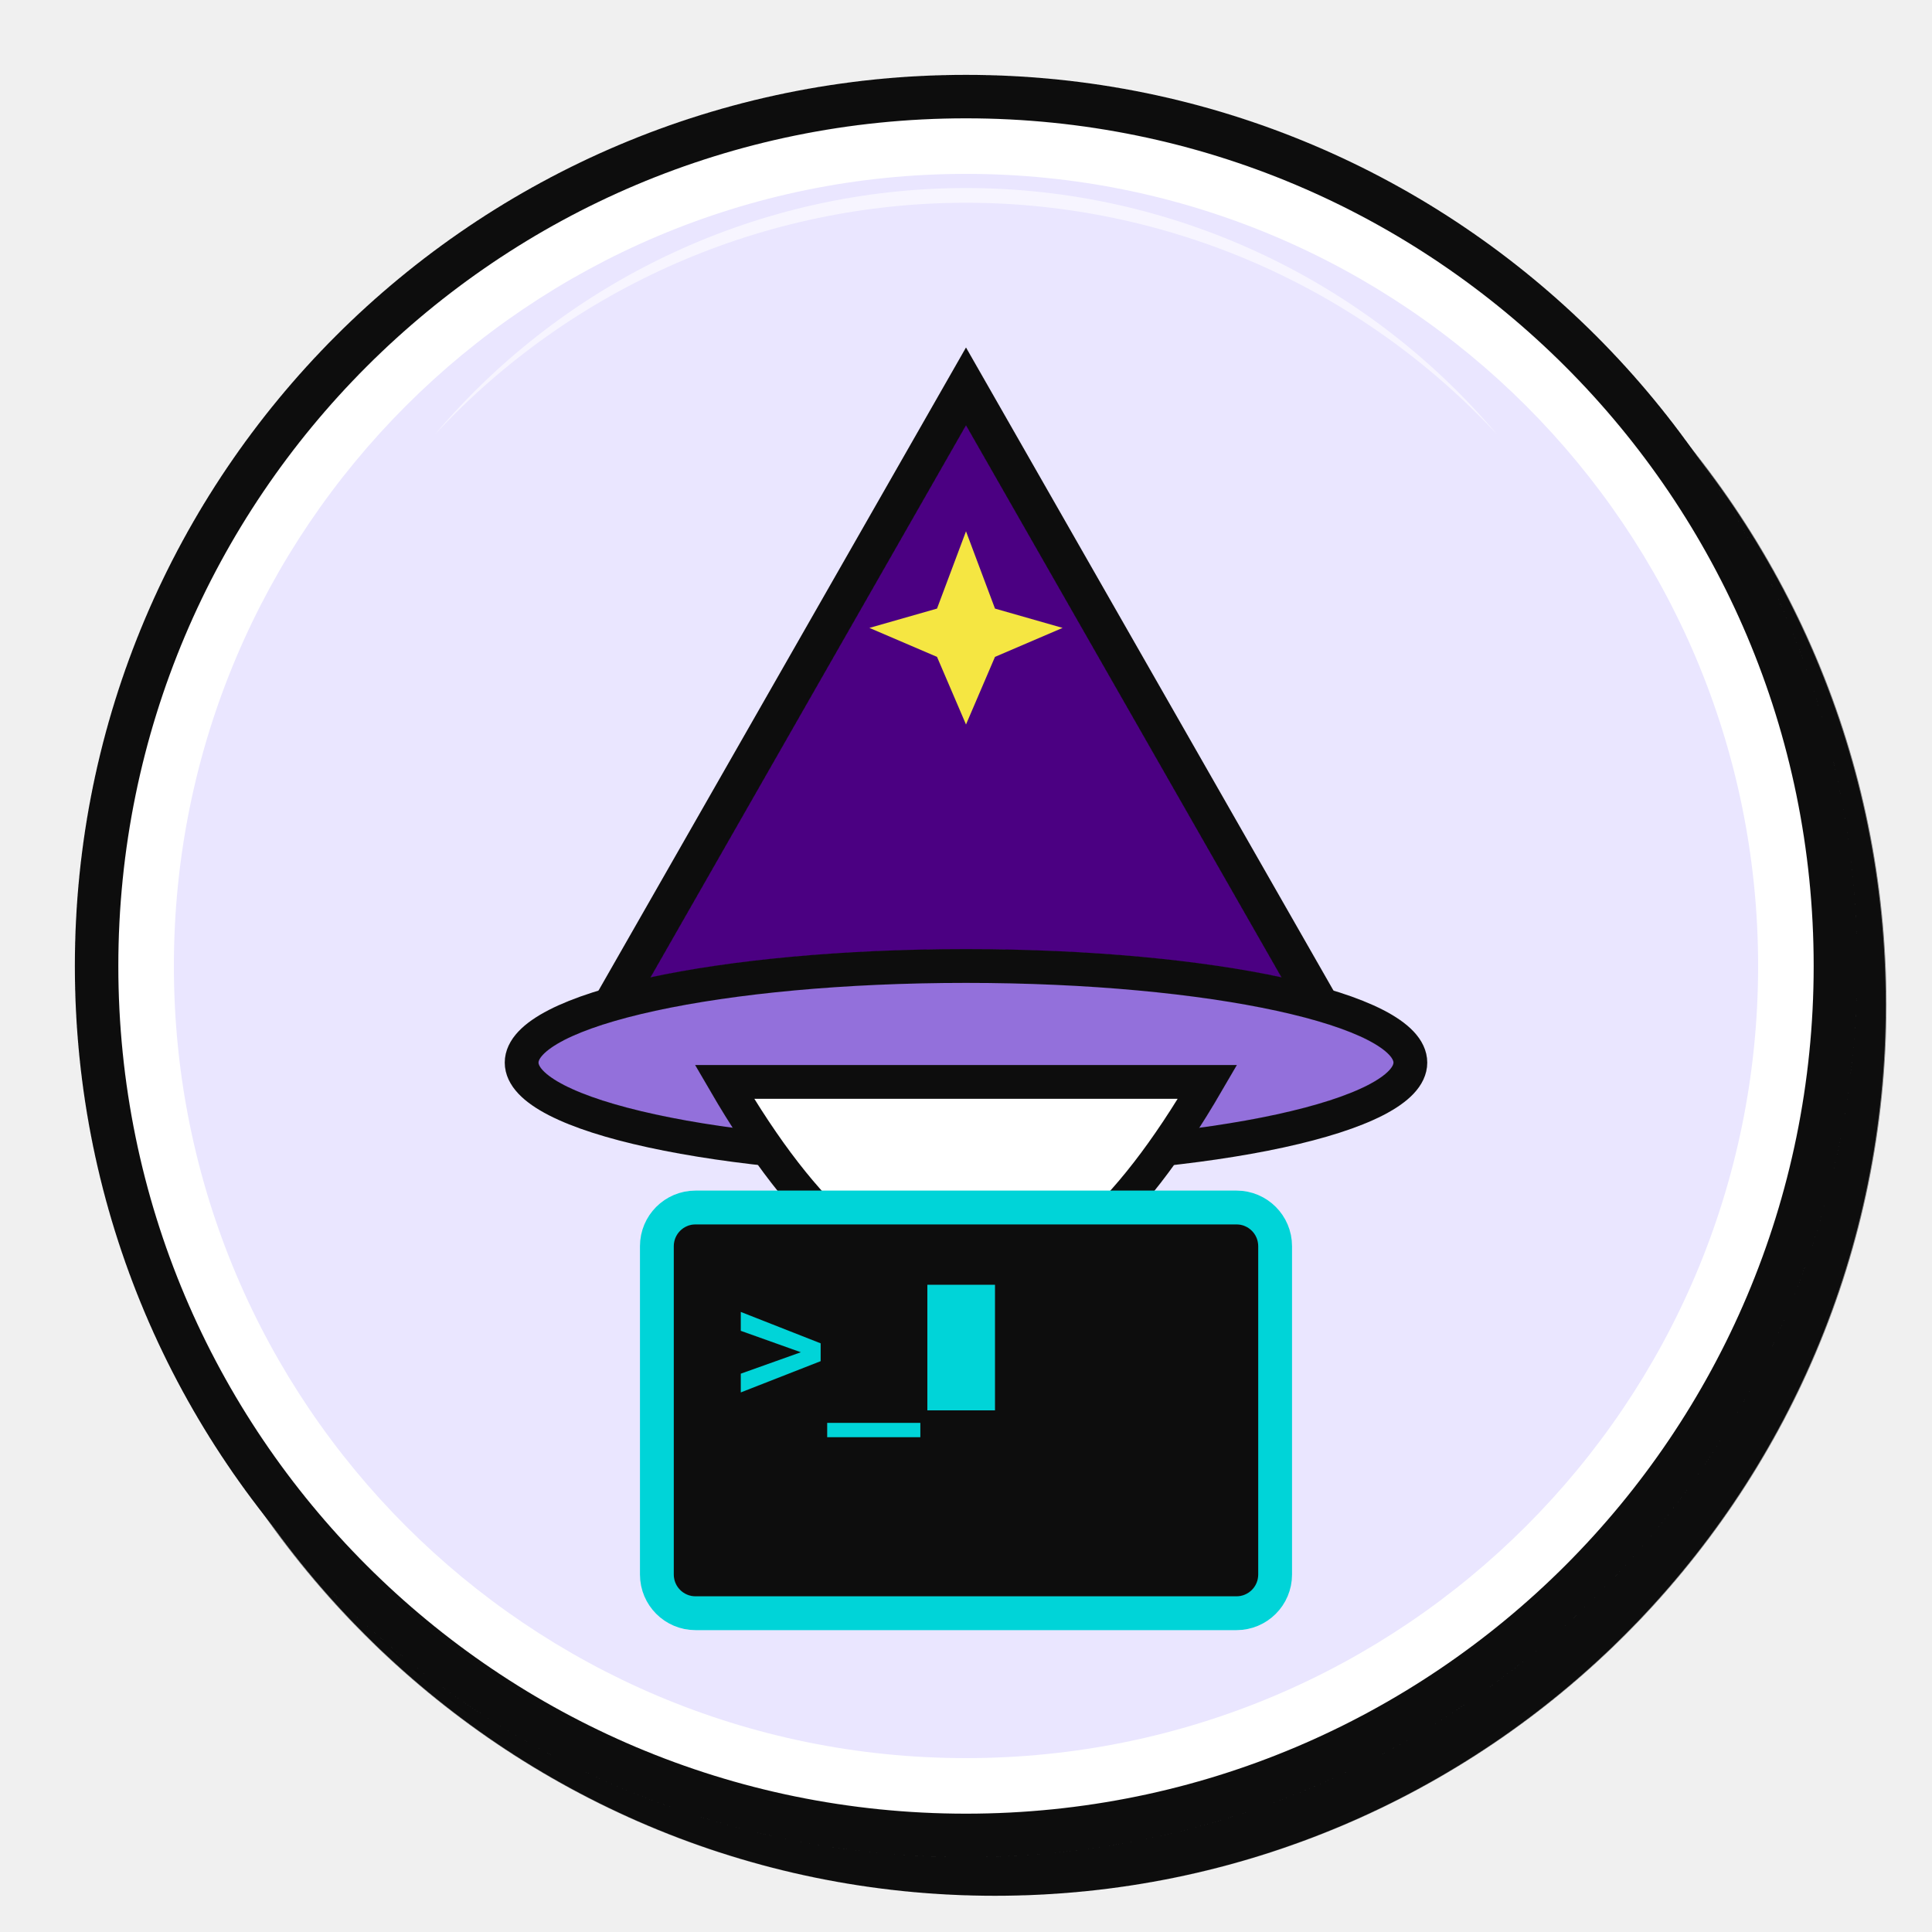
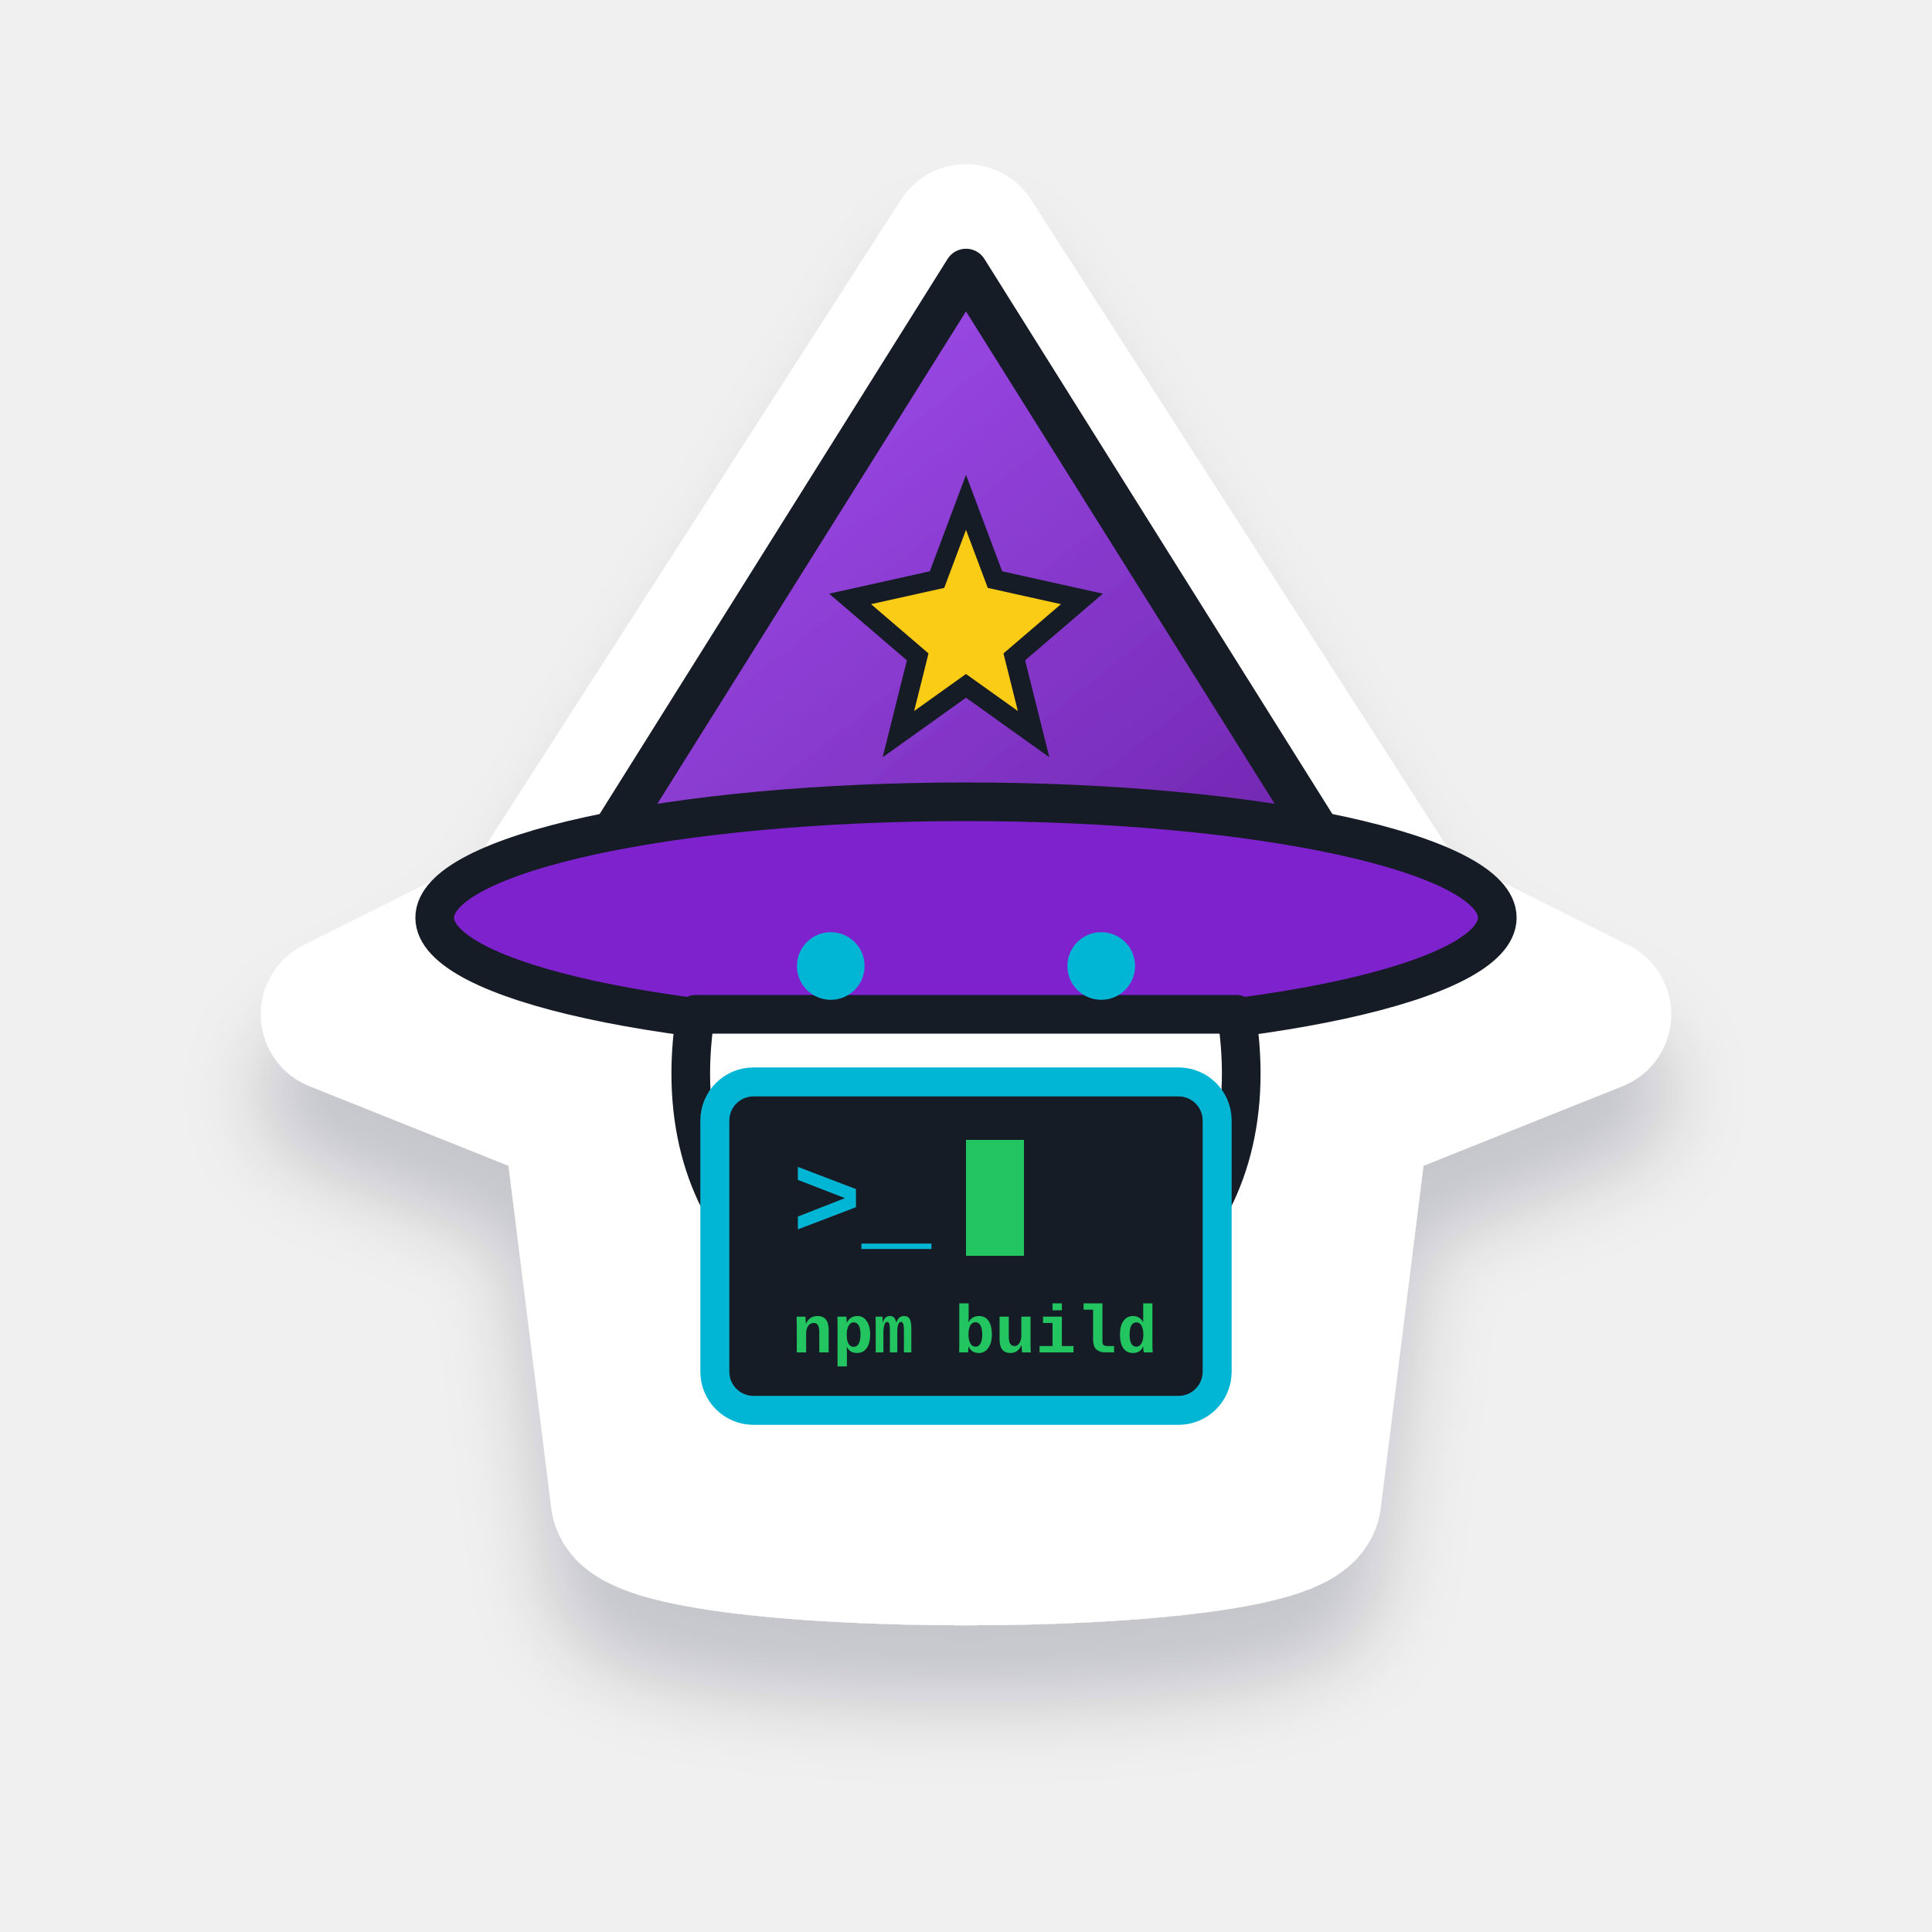
<svg xmlns="http://www.w3.org/2000/svg" viewBox="0 0 200 200" width="100%" height="100%">
  <defs>
-     <filter id="sticker-shadow" x="-10%" y="-10%" width="130%" height="130%">
-       <feDropShadow dx="3" dy="4" stdDeviation="0" flood-color="#111111" flood-opacity="1" />
+     <filter id="wiz-shadow" x="-20%" y="-20%" width="140%" height="140%">
+       <feDropShadow dx="0" dy="8" stdDeviation="4" flood-color="#181A26" flood-opacity="0.18" />
    </filter>
-     <linearGradient id="holo-grad" x1="0%" y1="0%" x2="100%" y2="100%">
-       <stop offset="0%" stop-color="#00D4D8" />
-       <stop offset="50%" stop-color="#FF6EB4" />
-       <stop offset="100%" stop-color="#F5E642" />
+     <linearGradient id="hatGrad" x1="0%" y1="0%" x2="100%" y2="100%">
+       <stop offset="0%" stop-color="#A855F7" />
+       <stop offset="100%" stop-color="#6B21A8" />
    </linearGradient>
  </defs>
-   <g filter="url(#sticker-shadow)">
-     <circle cx="100" cy="100" r="90" fill="#FFFFFF" stroke="#111111" stroke-width="4.5" />
-     <circle cx="100" cy="100" r="82" fill="#EAE6FF" />
-     <path d="M 60 110 L 100 40 L 140 110 Z" fill="#4B0082" stroke="#111111" stroke-width="4" />
-     <ellipse cx="100" cy="110" rx="46" ry="10" fill="#9370DB" stroke="#111111" stroke-width="3.5" />
-     <polygon points="100,55 103,63 110,65 103,68 100,75 97,68 90,65 97,63" fill="#F5E642" />
-     <path d="M 75 112 Q 100 155 125 112 Z" fill="#FFFFFF" stroke="#111111" stroke-width="3.5" />
-     <rect x="68" y="125" width="64" height="42" rx="4" fill="#111111" stroke="#00D4D8" stroke-width="3.5" />
-     <text x="76" y="145" font-family="monospace" font-size="16" font-weight="bold" fill="#00D4D8">&gt;_</text>
-     <rect x="96" y="133" width="7" height="13" fill="#00D4D8" />
-     <path d="M 45 45 A 75 75 0 0 1 155 45 A 72 72 0 0 0 45 45 Z" fill="#FFFFFF" opacity="0.6" />
+   <g filter="url(#wiz-shadow)">
+     <path d="M 100 25 L 145 95 L 165 105 L 140 115 L 135 155 C 135 162, 65 162, 65 155 L 60 115 L 35 105 L 55 95 Z" fill="#FFFFFF" stroke="#FFFFFF" stroke-width="16" stroke-linejoin="round" />
+     <path d="M 100 28 L 142 95 L 58 95 Z" fill="url(#hatGrad)" stroke="#181A26" stroke-width="4.5" stroke-linejoin="round" />
+     <ellipse cx="100" cy="95" rx="55" ry="12" fill="#7E22CE" stroke="#181A26" stroke-width="4" />
+     <polygon points="100,52 103,60 112,62 105,68 107,76 100,71 93,76 95,68 88,62 97,60" fill="#FACC15" stroke="#181A26" stroke-width="2" />
+     <path d="M 72 105 C 65 150, 135 150, 128 105 Z" fill="#FFFFFF" stroke="#181A26" stroke-width="4" stroke-linejoin="round" />
+     <rect x="74" y="112" width="52" height="34" rx="4" fill="#181A26" stroke="#06B6D4" stroke-width="3" />
+     <text x="82" y="128" font-family="'Courier New', monospace" font-size="12" font-weight="900" fill="#06B6D4">&gt;_</text>
+     <rect x="100" y="118" width="6" height="12" fill="#22C55E" />
+     <text x="82" y="140" font-family="'Courier New', monospace" font-size="7" font-weight="900" fill="#22C55E">npm build</text>
+     <circle cx="86" cy="100" r="3.5" fill="#06B6D4" />
+     <circle cx="114" cy="100" r="3.5" fill="#06B6D4" />
  </g>
</svg>
